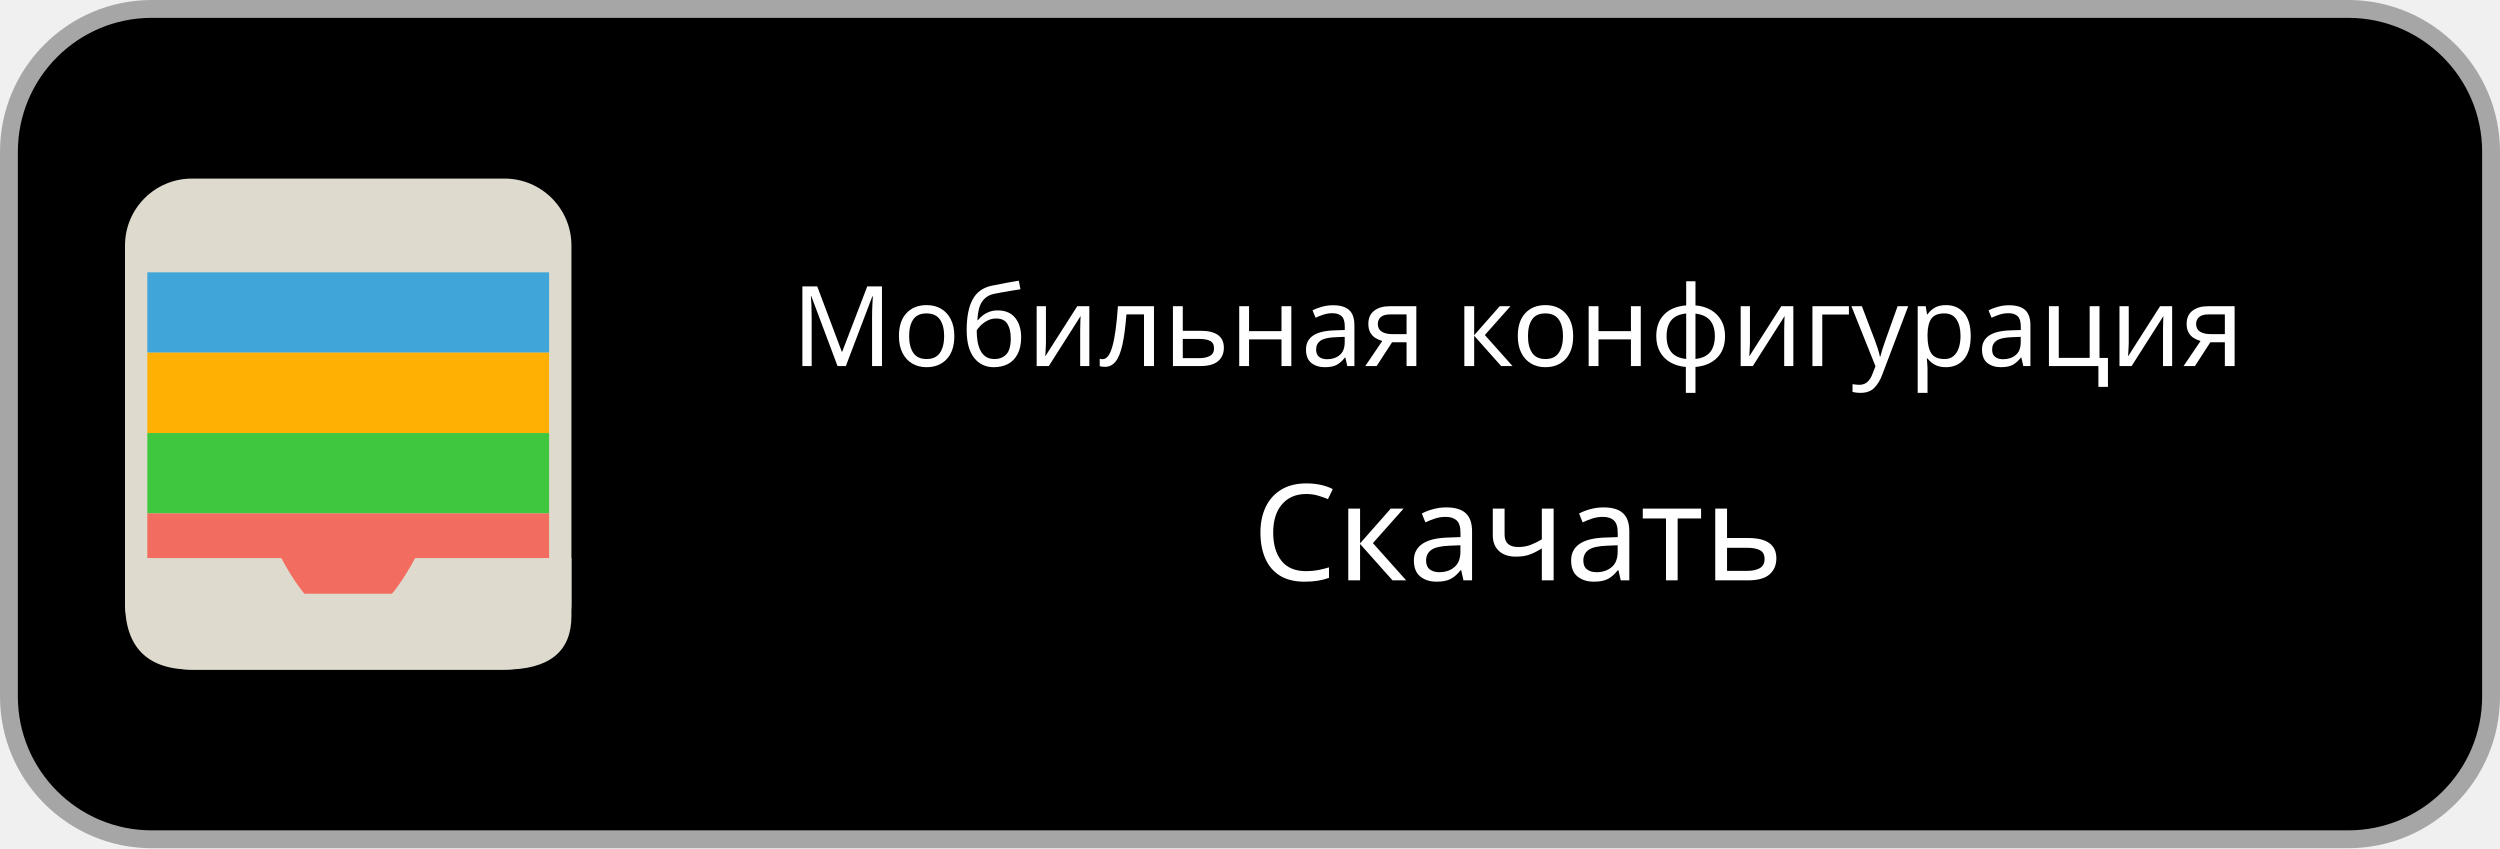
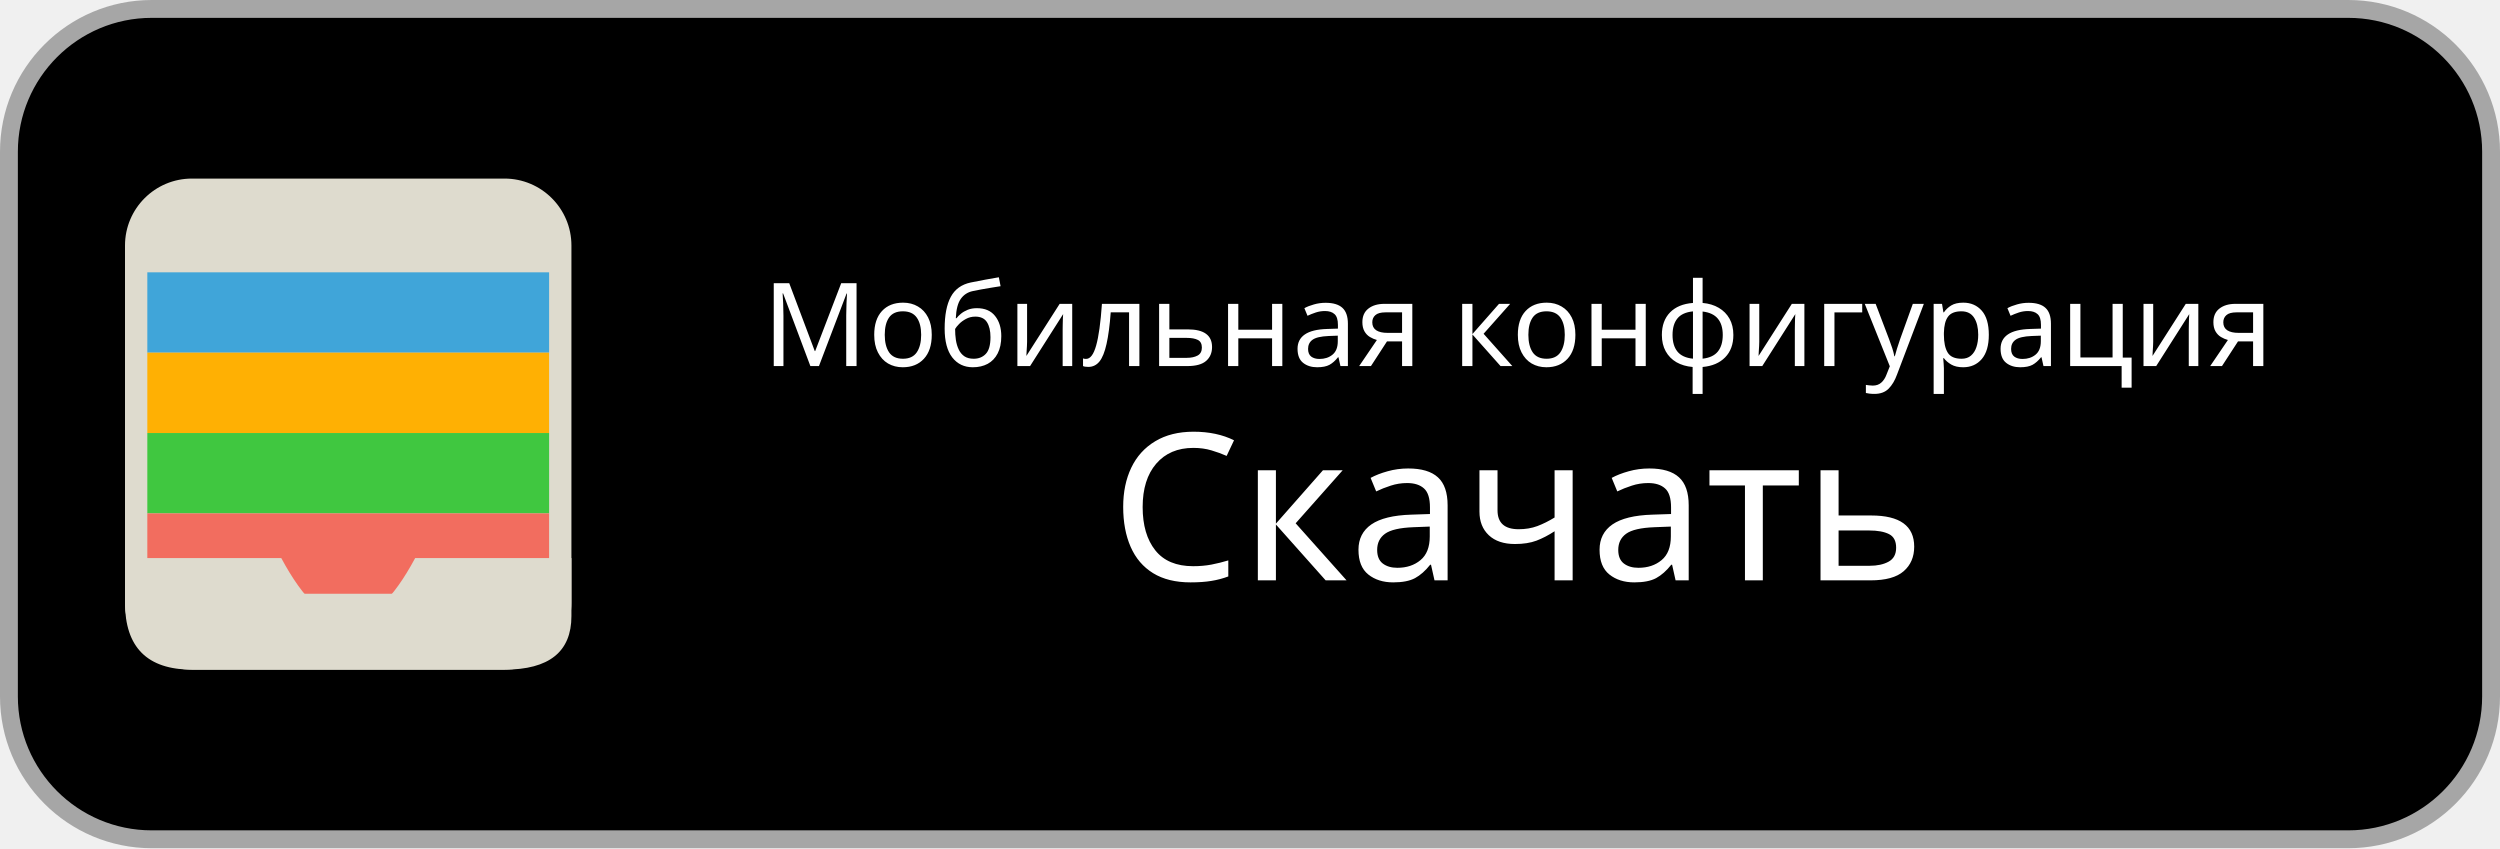
<svg xmlns="http://www.w3.org/2000/svg" width="560" height="190" viewBox="0 0 560 190">
  <rect x="2" y="2" width="556" height="186" rx="32" fill="black" stroke="#a6a6a6" stroke-width="4" />
  <g transform="translate(28 40)">
    <rect width="100" height="110" rx="15" fill="#dedbce" />
    <path d="M5 30h90" stroke="#40a5d9" stroke-width="18" />
    <path d="M5 48h90" stroke="#ffb003" stroke-width="18" />
    <path d="M5 66h90" stroke="#40c740" stroke-width="18" />
    <path d="M5 84h90" stroke="#f26d5f" stroke-width="18" />
    <path d="M0 85h35q15 28 30 0h35v13q0 12-15 12H15Q0 110 0 95" fill="#dedbce" />
  </g>
  <g fill="white" font-family="sans-serif" text-anchor="middle">
-     <text x="340" y="82" font-size="25" textLength="350" lengthAdjust="spacingAndGlyphs">Мобильная конфигурация</text>
-     <text x="340" y="130" font-size="30" textLength="310" lengthAdjust="spacingAndGlyphs">Скачать</text>
+     <text x="340" y="82" font-size="26">Мобильная конфигурация</text>
+     <text x="340" y="130" font-size="46">Скачать</text>
  </g>
</svg>
